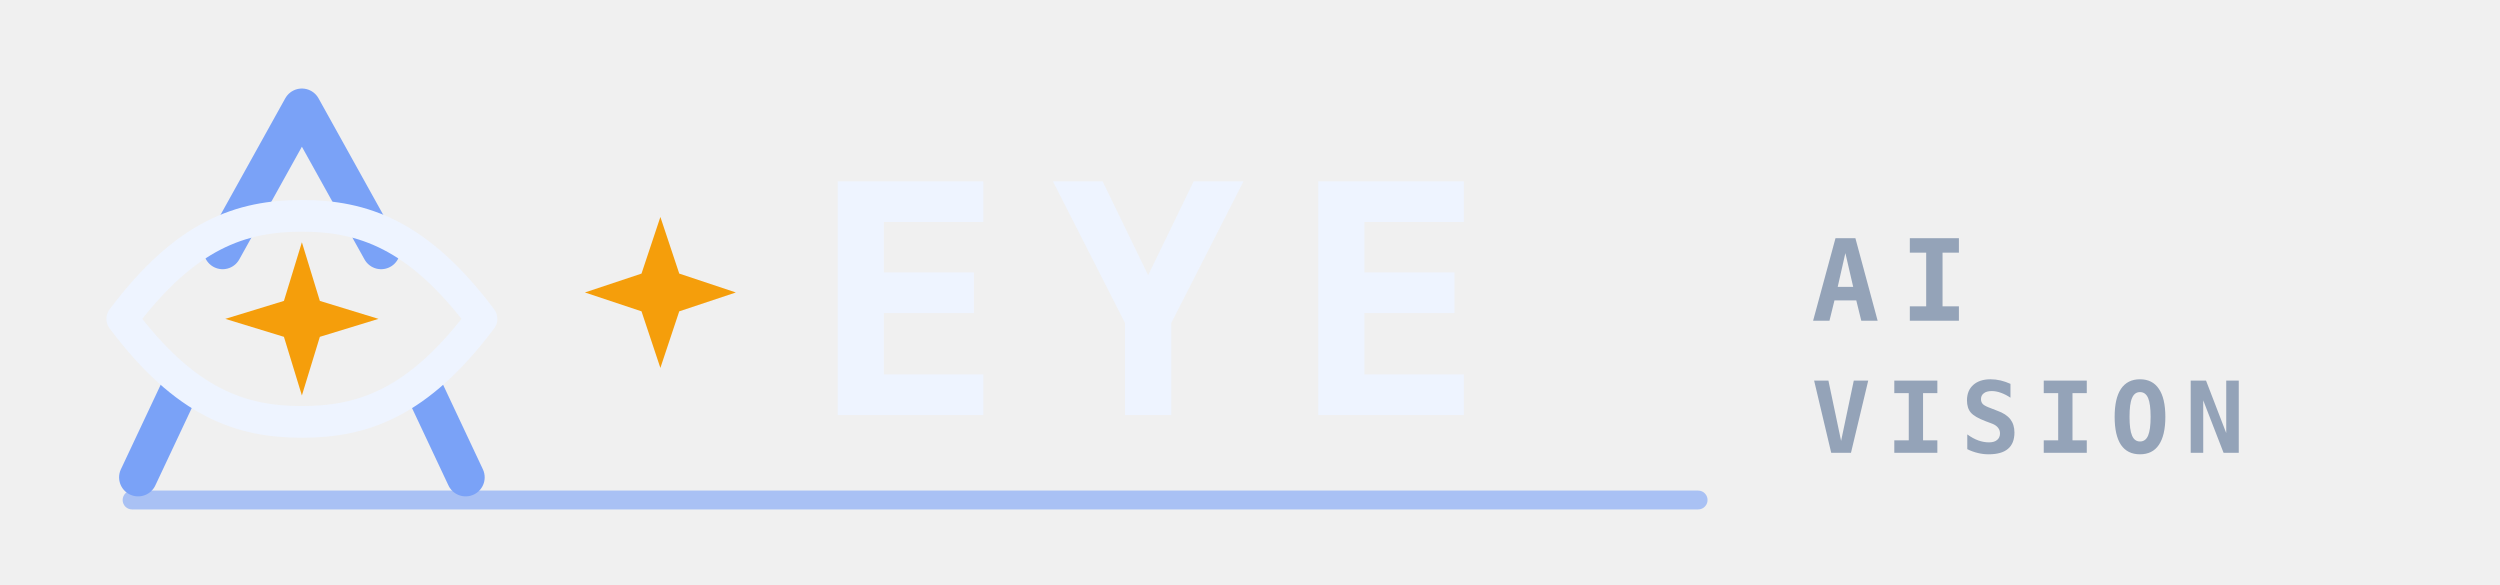
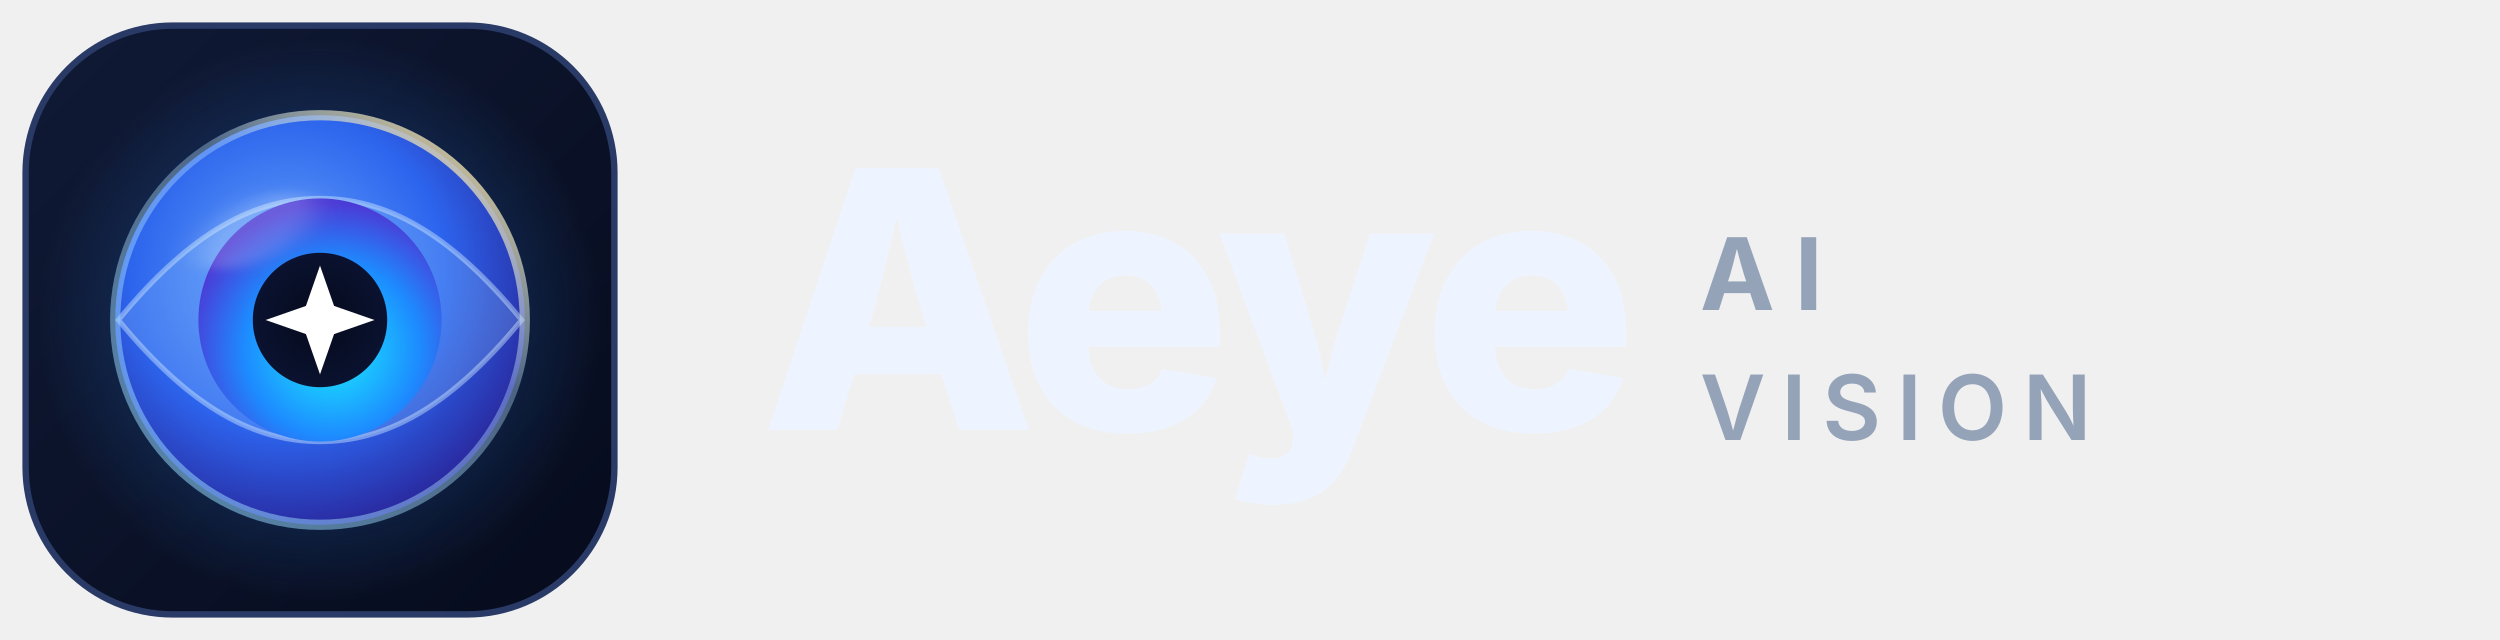
- <svg xmlns="http://www.w3.org/2000/svg" viewBox="0 0 265 62">
-   <g transform="translate(4, 3) scale(0.56)">
-     <path d="M 35 42 L 50 15 L 65 42" fill="none" stroke="#7aa2f7" stroke-width="7.2" stroke-linecap="round" stroke-linejoin="round" />
-     <line x1="27" y1="68" x2="19" y2="85" stroke="#7aa2f7" stroke-width="7.2" stroke-linecap="round" />
-     <line x1="73" y1="68" x2="81" y2="85" stroke="#7aa2f7" stroke-width="7.2" stroke-linecap="round" />
-     <path d="M 16 55 C 28 39 38.5 35.5 50 35.5 C 61.5 35.5 72 39 84 55 C 72 71 61.5 74.5 50 74.5 C 38.5 74.5 28 71 16 55 Z" fill="none" stroke="#eef4ff" stroke-width="6" stroke-linejoin="round" />
-     <path d="M 50 40.5 L 53.4 51.6 L 64.5 55 L 53.4 58.4 L 50 69.5 L 46.6 58.4 L 35.5 55 L 46.6 51.6 Z" fill="#f59e0b" />
+ <svg xmlns="http://www.w3.org/2000/svg" viewBox="0 0 250 64">
+   <g transform="translate(0,0) scale(0.64)">
+     <rect x="4" y="4" width="92" height="92" rx="23" fill="url(#bg)" stroke="#2a3a66" stroke-width="1" />
+     <circle cx="50" cy="50" r="44" fill="url(#glow)" />
+     <circle cx="50" cy="50" r="32" fill="url(#orb)" />
+     <path d="M18.5 50C30 36 40 31 50 31C60 31 70 36 81.5 50C70 64 60 69 50 69C40 69 30 64 18.5 50Z" fill="#9fd8ff" fill-opacity="0.22" stroke="#cfeaff" stroke-opacity="0.45" stroke-width="0.8" />
+     <circle cx="50" cy="50" r="19" fill="url(#iris)" />
+     <circle cx="50" cy="50" r="10.5" fill="url(#pupil)" />
+     <circle cx="50" cy="50" r="32" fill="none" stroke="url(#rim)" stroke-width="1.6" />
+     <path d="M50 41.5L52.2 47.8L58.5 50L52.2 52.2L50 58.5L47.8 52.2L41.5 50L47.8 47.8Z" fill="#fff" />
+     <ellipse cx="40" cy="36" rx="10" ry="4.5" fill="#fff" fill-opacity="0.18" transform="rotate(-28 40 36)" filter="url(#blur)" />
  </g>
-   <path d="M 70 23 L 72 29 L 78 31 L 72 33 L 70 39 L 68 33 L 62 31 L 68 29 Z" fill="#f59e0b" />
-   <text x="86" y="44" fill="#eef4ff" font-family="JetBrains Mono, ui-monospace, SFMono-Regular, Menlo, monospace" font-weight="800" font-size="34" letter-spacing="5">EYE</text>
-   <line x1="14" y1="53" x2="180" y2="53" stroke="#7aa2f7" stroke-width="2" stroke-linecap="round" opacity="0.6" />
-   <text x="192" y="34" fill="#94a3b8" font-family="JetBrains Mono, ui-monospace, SFMono-Regular, Menlo, monospace" font-weight="700" font-size="12" letter-spacing="2.2">AI</text>
-   <text x="192" y="48" fill="#94a3b8" font-family="JetBrains Mono, ui-monospace, SFMono-Regular, Menlo, monospace" font-weight="600" font-size="10.5" letter-spacing="1.6">VISION</text>
+   <defs>
+     <linearGradient id="bg" x1="0" y1="0" x2="1" y2="1">
+       <stop offset="0" stop-color="#101a36" />
+       <stop offset="1" stop-color="#060b1c" />
+     </linearGradient>
+     <radialGradient id="orb" cx="42%" cy="38%" r="70%">
+       <stop offset="0" stop-color="#6aa8ff" stop-opacity="0.95" />
+       <stop offset="0.55" stop-color="#2f6bff" stop-opacity="0.9" />
+       <stop offset="1" stop-color="#2a1a8f" stop-opacity="0.95" />
+     </radialGradient>
+     <radialGradient id="iris" cx="55%" cy="62%" r="60%">
+       <stop offset="0" stop-color="#19f0ff" />
+       <stop offset="0.6" stop-color="#1d8bff" />
+       <stop offset="1" stop-color="#4b3bd6" />
+     </radialGradient>
+     <radialGradient id="pupil" cx="50%" cy="50%" r="50%">
+       <stop offset="0" stop-color="#050a1a" />
+       <stop offset="1" stop-color="#0a1230" />
+     </radialGradient>
+     <linearGradient id="rim" x1="0.15" y1="1" x2="0.95" y2="0">
+       <stop offset="0" stop-color="#8fd8ff" stop-opacity="0.55" />
+       <stop offset="0.6" stop-color="#bfe6ff" stop-opacity="0.35" />
+       <stop offset="1" stop-color="#ffd98a" stop-opacity="1" />
+     </linearGradient>
+     <radialGradient id="glow" cx="50%" cy="50%" r="50%">
+       <stop offset="0" stop-color="#2f8bff" stop-opacity="0.45" />
+       <stop offset="1" stop-color="#2f8bff" stop-opacity="0" />
+     </radialGradient>
+     <filter id="blur">
+       <feGaussianBlur stdDeviation="1.6" />
+     </filter>
+   </defs>
+   <text x="76" y="43" fill="#eef4ff" font-family="Inter, system-ui, sans-serif" font-weight="800" font-size="36" letter-spacing="-1">Aeye</text>
+   <text x="170" y="31" fill="#94a3b8" font-family="Inter, system-ui, sans-serif" font-weight="700" font-size="10" letter-spacing="2">AI</text>
+   <text x="170" y="44" fill="#94a3b8" font-family="Inter, system-ui, sans-serif" font-weight="600" font-size="9" letter-spacing="1.6">VISION</text>
</svg>
